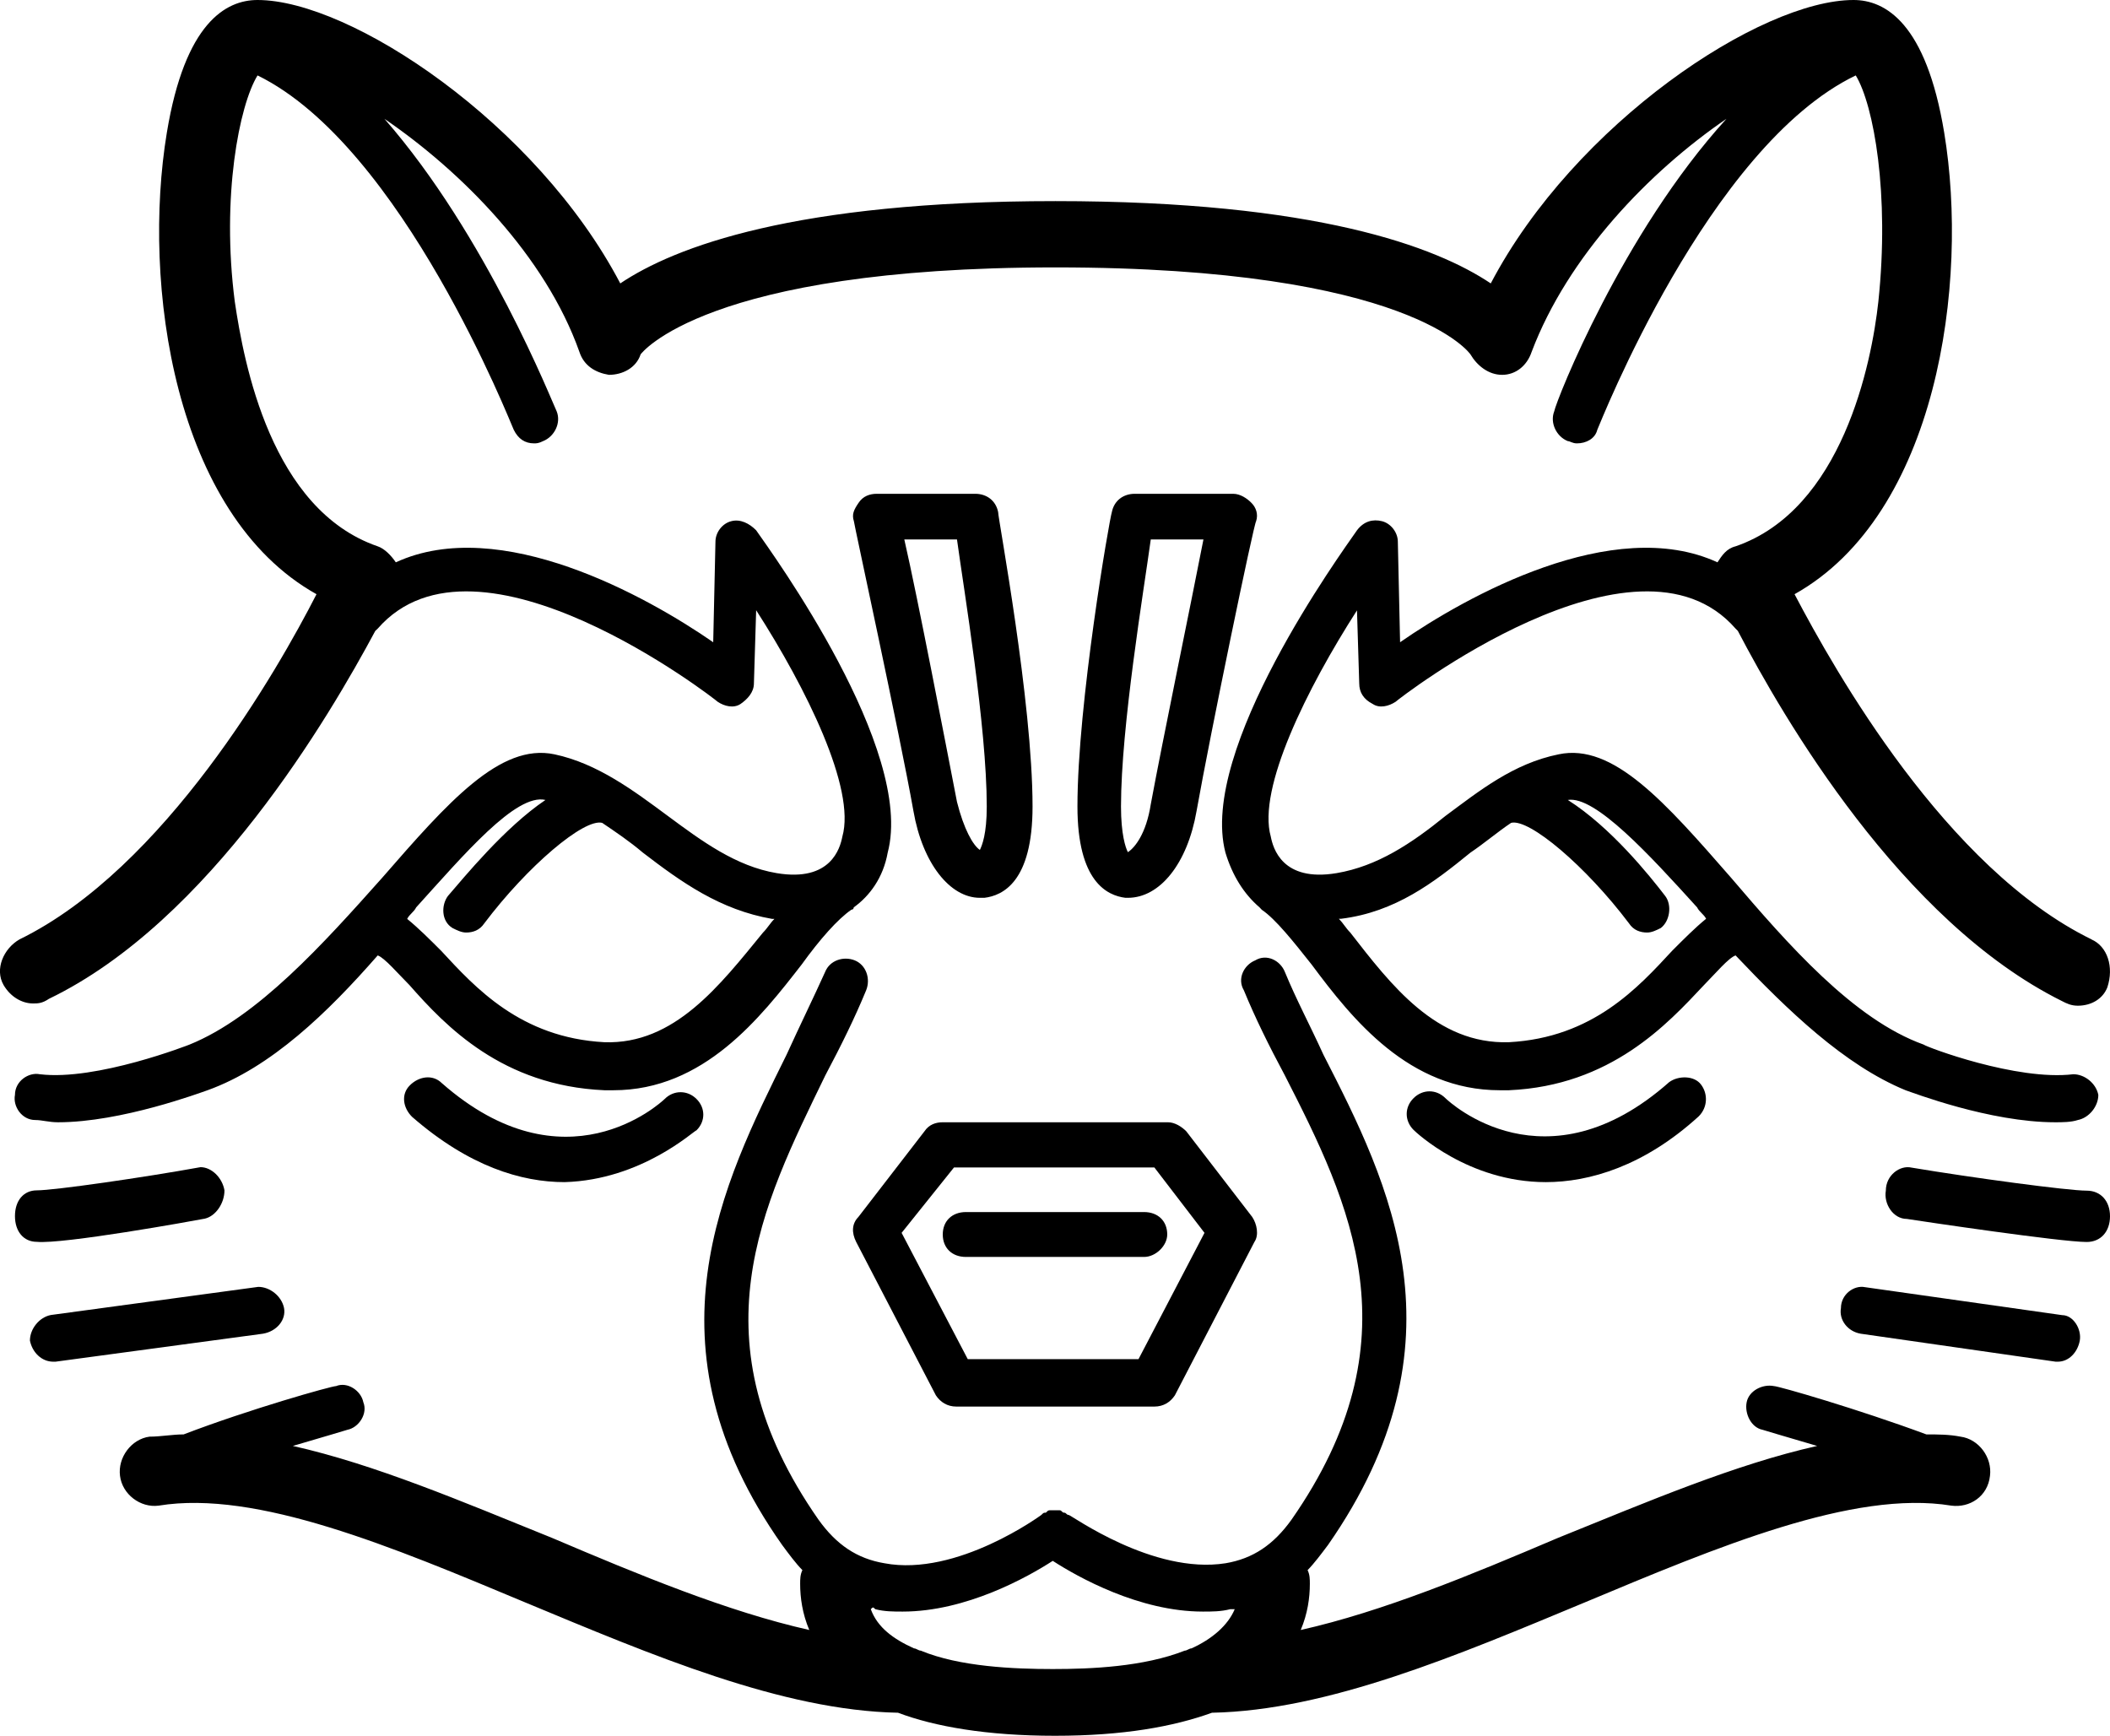
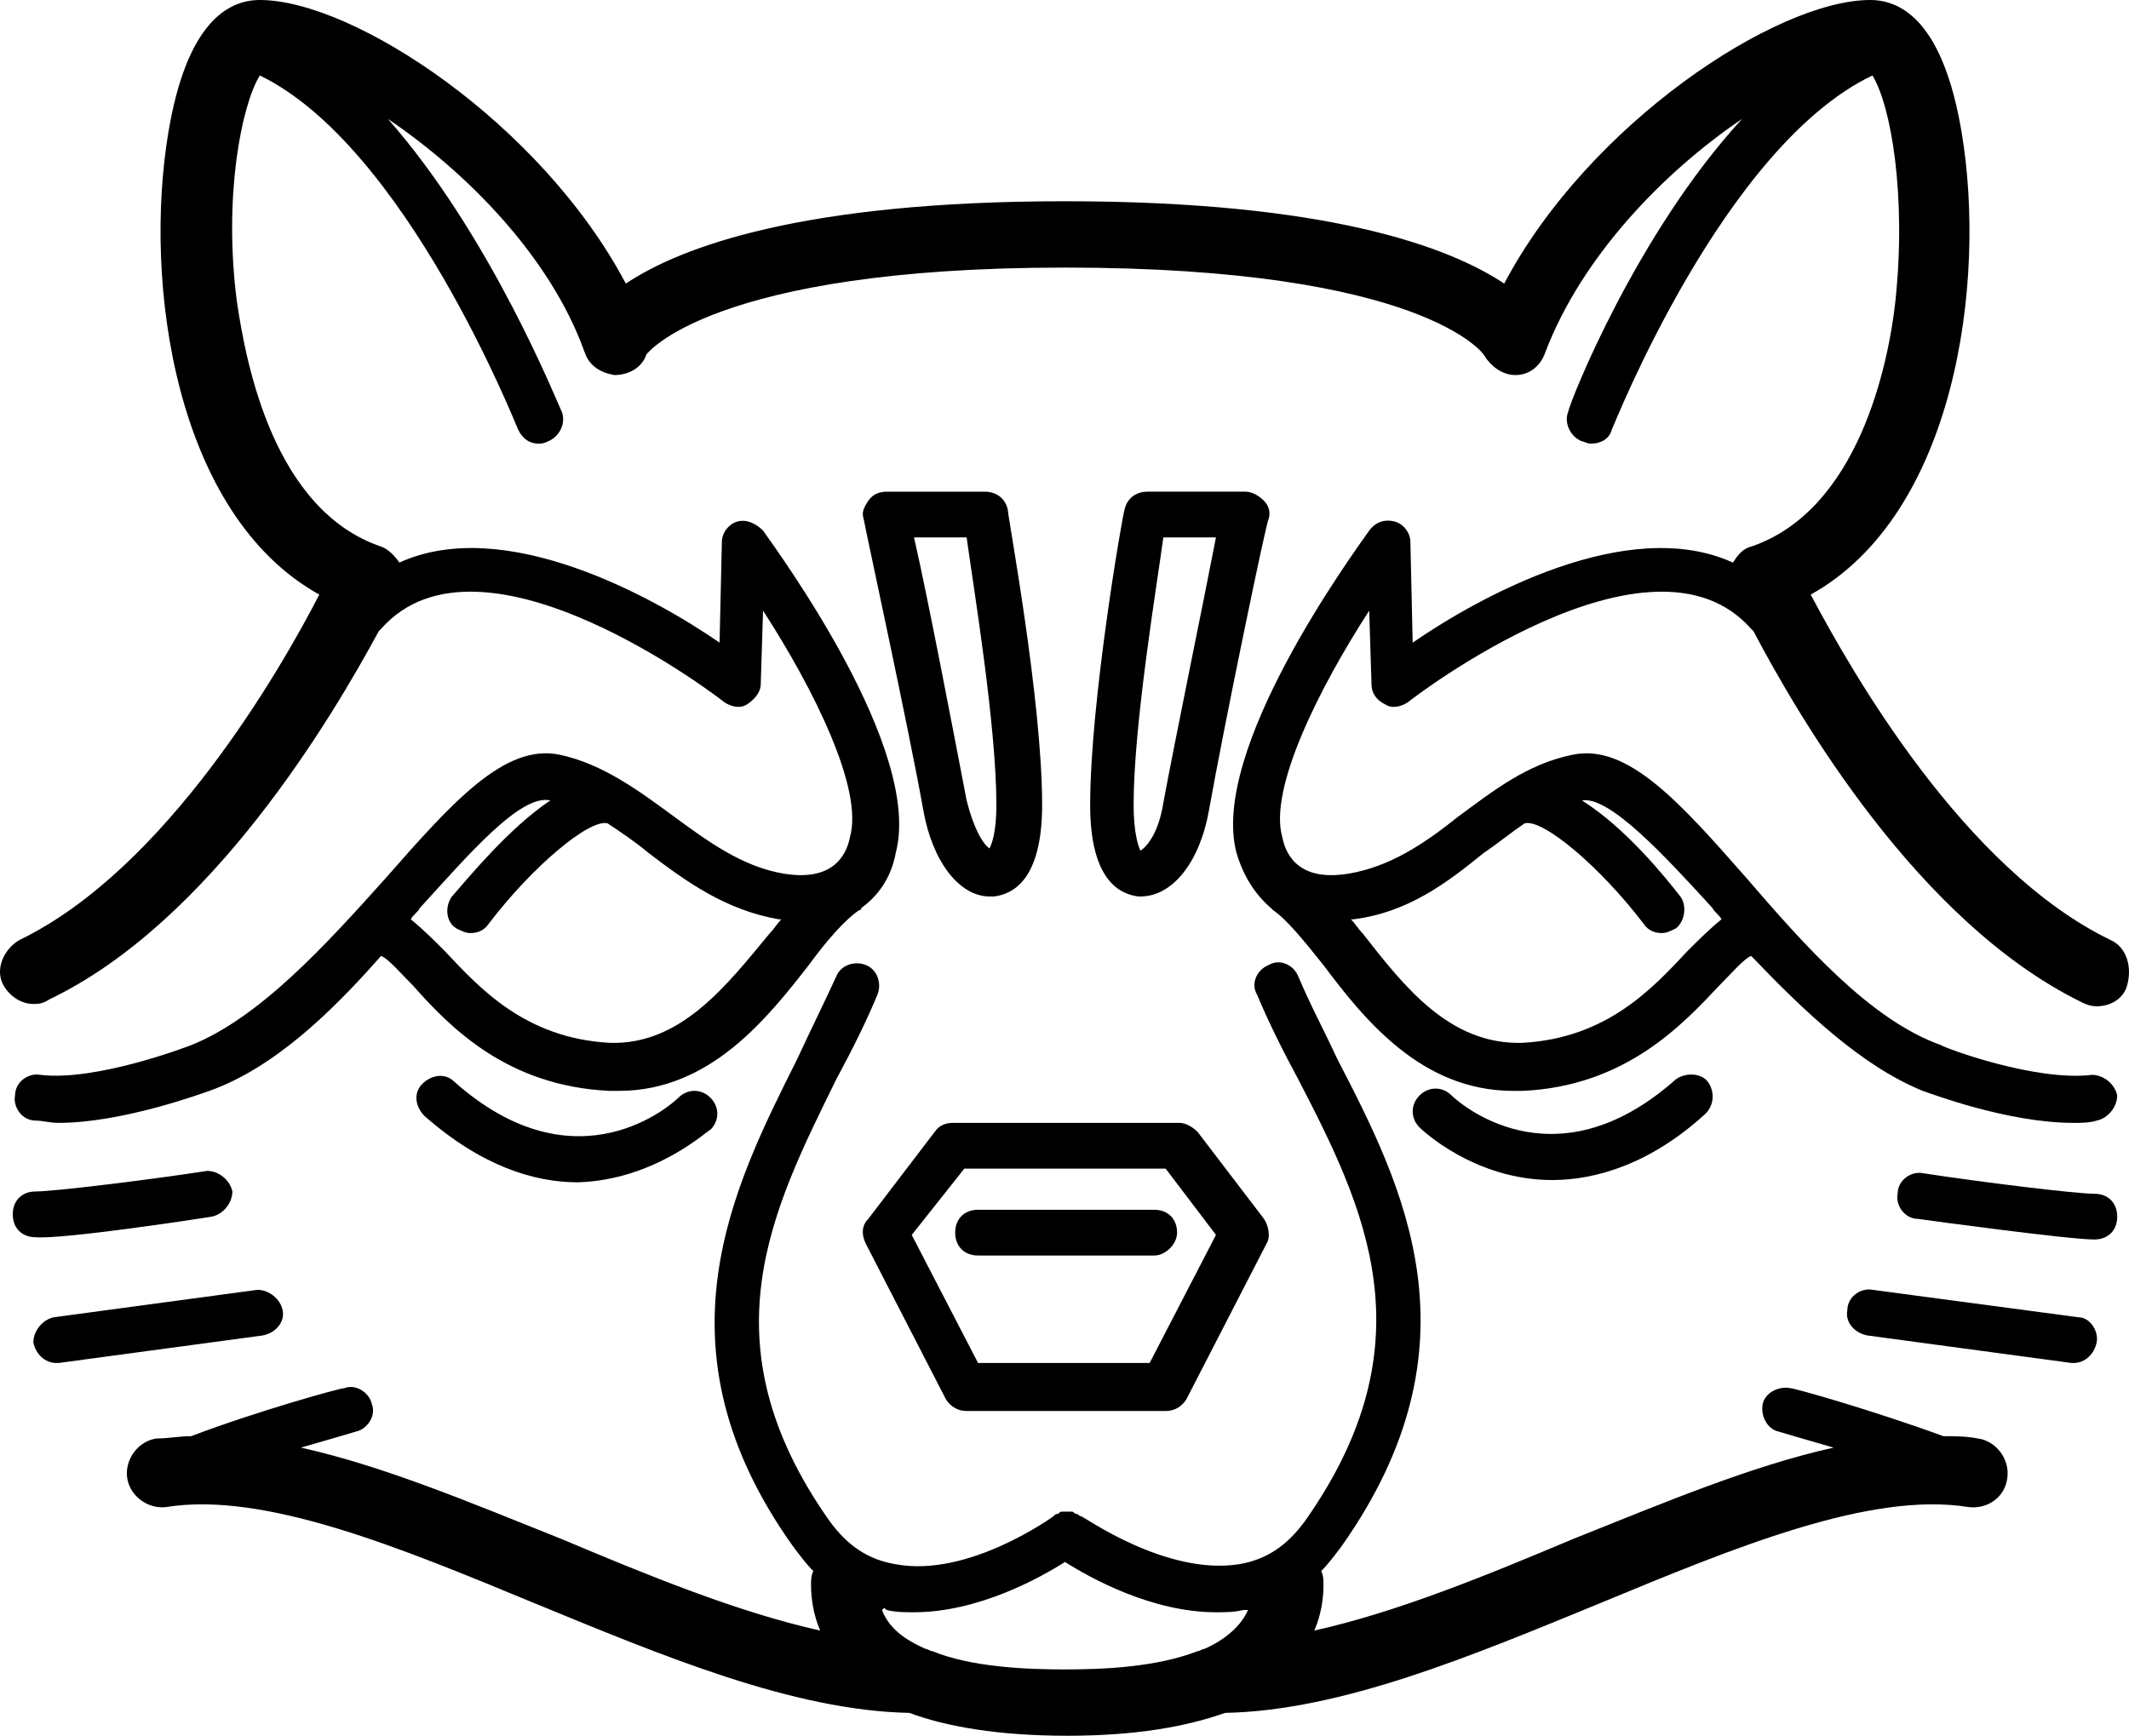
- <svg xmlns="http://www.w3.org/2000/svg" viewBox="0 0 141 116" width="141" height="116" xml:space="preserve" overflow="hidden">
-   <defs>
-     <clipPath id="clip0">
-       <rect x="4190" y="1226" width="141" height="116" />
-     </clipPath>
-   </defs>
-   <g clip-path="url(#clip0)" transform="translate(-4190 -1226)">
-     <path d="M4329.77 1288.78C4320.07 1284.04 4312.65 1270.91 4309.92 1265.71 4319.46 1260.37 4321.59 1244.94 4319.92 1234.86 4318.71 1227.53 4315.98 1226 4313.86 1226 4307.65 1226 4295.23 1234.25 4289.62 1244.94 4285.98 1242.5 4277.96 1239.44 4260.53 1239.44 4243.11 1239.44 4235.08 1242.5 4231.45 1244.94 4225.84 1234.25 4213.42 1226 4207.21 1226 4205.09 1226 4202.36 1227.53 4201.15 1234.86 4199.48 1244.94 4201.6 1260.37 4211.15 1265.71 4208.57 1270.76 4201 1284.04 4191.3 1288.78 4190.24 1289.39 4189.63 1290.77 4190.24 1291.83 4190.69 1292.6 4191.45 1293.06 4192.21 1293.06 4192.51 1293.06 4192.82 1293.06 4193.27 1292.75 4204.03 1287.56 4212.05 1273.81 4215.08 1268.16L4215.24 1268.01C4221.9 1260.37 4237.81 1272.74 4237.96 1272.9 4238.41 1273.2 4239.02 1273.35 4239.48 1273.05 4239.93 1272.74 4240.38 1272.28 4240.38 1271.67L4240.53 1266.78C4243.87 1271.98 4247.2 1278.7 4246.29 1281.91 4246.14 1282.67 4245.53 1284.96 4241.9 1284.35 4239.17 1283.89 4236.9 1282.21 4234.63 1280.53 4232.36 1278.85 4229.93 1277.02 4227.05 1276.41 4223.42 1275.64 4219.93 1279.62 4215.54 1284.66 4211.6 1289.08 4207.21 1293.97 4202.66 1295.81 4202.66 1295.81 4196.45 1298.25 4192.66 1297.79 4191.91 1297.64 4191 1298.25 4191 1299.17 4190.85 1299.93 4191.45 1300.85 4192.36 1300.85 4192.81 1300.85 4193.27 1301 4193.88 1301 4198.12 1301 4203.42 1299.01 4203.87 1298.86 4208.12 1297.33 4211.9 1293.67 4215.24 1289.85 4215.69 1290 4216.6 1291.07 4217.36 1291.83 4219.78 1294.58 4223.57 1298.56 4230.39 1298.86L4230.99 1298.86C4237.05 1298.86 4240.84 1293.97 4243.57 1290.46 4244.78 1288.78 4245.99 1287.41 4246.9 1286.79 4247.05 1286.79 4247.05 1286.64 4247.05 1286.64 4248.11 1285.88 4249.02 1284.66 4249.32 1282.98 4251.14 1276.1 4241.6 1262.97 4240.53 1261.44 4240.08 1260.98 4239.47 1260.67 4238.87 1260.83 4238.26 1260.98 4237.81 1261.59 4237.81 1262.2L4237.66 1268.92C4233.26 1265.87 4223.42 1260.37 4216.45 1263.58 4216.14 1263.12 4215.69 1262.66 4215.24 1262.51 4208.12 1260.06 4206.3 1250.29 4205.69 1246.16 4204.78 1239.14 4205.99 1233.03 4207.21 1231.04 4216.9 1235.78 4224.17 1254.41 4224.33 1254.72 4224.63 1255.33 4225.08 1255.63 4225.69 1255.63 4225.84 1255.63 4225.99 1255.63 4226.29 1255.48 4227.05 1255.18 4227.51 1254.26 4227.2 1253.49 4226.9 1252.88 4222.51 1241.73 4215.69 1233.94 4220.84 1237.46 4226.45 1243.11 4228.72 1249.52 4229.02 1250.44 4229.78 1250.9 4230.69 1251.05 4231.6 1251.05 4232.51 1250.59 4232.81 1249.68 4232.81 1249.68 4237.05 1243.87 4260.53 1243.87 4284.32 1243.87 4288.26 1249.68 4288.26 1249.68 4288.71 1250.44 4289.47 1251.05 4290.38 1251.05 4291.29 1251.05 4292.04 1250.44 4292.35 1249.52 4294.77 1243.11 4300.22 1237.46 4305.37 1233.94 4298.41 1241.58 4294.01 1252.73 4293.86 1253.49 4293.56 1254.26 4294.01 1255.18 4294.77 1255.48 4294.92 1255.48 4295.07 1255.63 4295.38 1255.63 4295.98 1255.63 4296.59 1255.33 4296.74 1254.72 4296.89 1254.41 4304.16 1235.78 4314.01 1231.04 4315.22 1233.03 4316.28 1238.98 4315.52 1246.16 4315.07 1250.29 4313.1 1260.06 4305.98 1262.51 4305.37 1262.66 4305.07 1263.12 4304.77 1263.58 4297.8 1260.37 4287.95 1265.87 4283.56 1268.92L4283.41 1262.2C4283.41 1261.59 4282.95 1260.98 4282.35 1260.83 4281.74 1260.68 4281.14 1260.83 4280.68 1261.44 4279.62 1262.97 4270.08 1276.1 4271.89 1282.98 4272.35 1284.5 4273.11 1285.73 4274.17 1286.64L4274.32 1286.8C4275.23 1287.41 4276.44 1288.93 4277.65 1290.46 4280.38 1294.13 4284.16 1298.86 4290.22 1298.86L4290.83 1298.86C4297.65 1298.56 4301.43 1294.43 4303.86 1291.84 4304.62 1291.07 4305.52 1290 4305.98 1289.85 4309.46 1293.52 4313.25 1297.18 4317.34 1298.86 4317.8 1299.01 4322.95 1301 4327.34 1301 4327.79 1301 4328.4 1301 4328.85 1300.85 4329.61 1300.7 4330.22 1299.93 4330.22 1299.17 4330.07 1298.4 4329.31 1297.79 4328.55 1297.79 4324.76 1298.25 4318.71 1295.96 4318.55 1295.81 4313.86 1294.13 4309.46 1289.09 4305.68 1284.66 4301.28 1279.62 4297.8 1275.64 4294.16 1276.41 4291.13 1277.02 4288.86 1278.85 4286.59 1280.53 4284.32 1282.37 4282.04 1283.89 4279.32 1284.35 4275.68 1284.96 4275.07 1282.67 4274.92 1281.91 4274.01 1278.7 4277.35 1271.98 4280.68 1266.79L4280.83 1271.67C4280.83 1272.28 4281.13 1272.74 4281.74 1273.05 4282.19 1273.35 4282.8 1273.2 4283.26 1272.9 4283.41 1272.74 4299.31 1260.37 4305.98 1268.01L4306.13 1268.16C4309.16 1273.96 4317.04 1287.56 4327.79 1292.9 4328.1 1293.06 4328.4 1293.21 4328.85 1293.21 4329.76 1293.21 4330.52 1292.75 4330.82 1291.99 4331.28 1290.61 4330.82 1289.24 4329.76 1288.78ZM4230.39 1295.65C4224.78 1295.35 4221.75 1291.99 4219.48 1289.54 4218.72 1288.78 4217.96 1288.02 4217.21 1287.41 4217.36 1287.1 4217.66 1286.95 4217.81 1286.64 4220.99 1283.13 4224.48 1279 4226.45 1279.46 4223.72 1281.3 4220.99 1284.66 4219.93 1285.88 4219.48 1286.49 4219.48 1287.56 4220.24 1288.02 4220.54 1288.17 4220.84 1288.32 4221.15 1288.32 4221.6 1288.32 4222.05 1288.17 4222.36 1287.71 4225.24 1283.89 4229.02 1280.68 4230.24 1280.99 4231.14 1281.6 4232.05 1282.21 4232.96 1282.98 4235.54 1284.96 4238.11 1286.8 4241.6 1287.41L4241.75 1287.41C4241.45 1287.71 4241.29 1288.02 4240.99 1288.32 4238.11 1291.84 4235.08 1295.81 4230.39 1295.65ZM4288.26 1282.98C4289.17 1282.37 4290.07 1281.6 4290.98 1280.99 4292.19 1280.68 4295.98 1283.89 4298.86 1287.71 4299.16 1288.17 4299.62 1288.32 4300.07 1288.32 4300.38 1288.32 4300.68 1288.17 4300.98 1288.02 4301.59 1287.56 4301.74 1286.49 4301.28 1285.88 4300.22 1284.5 4297.65 1281.29 4294.77 1279.46 4296.59 1279.16 4300.23 1283.13 4303.41 1286.64 4303.56 1286.95 4303.86 1287.1 4304.01 1287.4 4303.25 1288.02 4302.5 1288.78 4301.74 1289.54 4299.47 1291.99 4296.44 1295.35 4290.83 1295.65 4285.98 1295.8 4282.96 1291.83 4280.23 1288.32 4279.93 1288.02 4279.77 1287.71 4279.47 1287.4L4279.62 1287.4C4283.26 1286.95 4285.83 1284.96 4288.26 1282.98Z" fill-rule="evenodd" />
-     <path d="M4327.81 1313.89 4314.63 1312.02C4313.9 1311.87 4313.02 1312.49 4313.02 1313.42 4312.88 1314.2 4313.46 1314.98 4314.34 1315.13L4327.37 1317 4327.51 1317C4328.25 1317 4328.83 1316.38 4328.98 1315.6 4329.12 1314.82 4328.54 1313.89 4327.81 1313.89Z" fill-rule="evenodd" />
-     <path d="M4329.44 1305.57C4328.19 1305.57 4321.8 1304.71 4317.74 1304.03 4316.96 1303.85 4316.02 1304.54 4316.02 1305.57 4315.87 1306.43 4316.49 1307.46 4317.43 1307.46 4318.52 1307.63 4327.72 1309 4329.44 1309 4330.38 1309 4331 1308.31 4331 1307.28 4331 1306.26 4330.38 1305.57 4329.44 1305.57Z" fill-rule="evenodd" />
-     <path d="M4208.98 1313.41C4208.82 1312.62 4208.04 1312 4207.26 1312L4193.4 1313.88C4192.62 1314.03 4192 1314.81 4192 1315.59 4192.16 1316.38 4192.78 1317 4193.56 1317L4193.71 1317 4207.57 1315.13C4208.51 1314.97 4209.13 1314.19 4208.98 1313.41Z" fill-rule="evenodd" />
-     <path d="M4203.69 1307.44C4204.42 1307.27 4205 1306.41 4205 1305.55 4204.85 1304.69 4204.13 1304 4203.4 1304 4199.6 1304.69 4193.63 1305.55 4192.46 1305.55 4191.58 1305.55 4191 1306.23 4191 1307.27 4191 1308.3 4191.58 1308.99 4192.46 1308.99 4194.21 1309.16 4202.81 1307.61 4203.69 1307.44Z" fill-rule="evenodd" />
-     <path d="M4321.01 1322.01C4320.25 1321.86 4319.49 1321.86 4318.73 1321.86 4314.17 1320.17 4308.85 1318.63 4308.54 1318.63 4307.78 1318.48 4306.87 1318.94 4306.72 1319.71 4306.57 1320.47 4307.02 1321.4 4307.78 1321.55 4307.78 1321.55 4309.3 1322.01 4311.43 1322.63 4305.96 1323.86 4300.18 1326.32 4294.1 1328.78 4288.32 1331.24 4282.4 1333.7 4276.92 1334.93 4277.38 1333.85 4277.53 1332.77 4277.53 1331.85 4277.53 1331.54 4277.53 1331.24 4277.38 1330.93 4277.83 1330.47 4278.29 1329.85 4278.75 1329.24 4288.17 1315.71 4282.85 1305.1 4278.44 1296.49 4277.53 1294.49 4276.62 1292.8 4275.86 1290.95 4275.55 1290.18 4274.64 1289.72 4273.88 1290.18 4273.12 1290.49 4272.66 1291.41 4273.12 1292.18 4273.88 1294.03 4274.79 1295.87 4275.86 1297.87 4280.26 1306.48 4284.67 1315.55 4276.31 1327.55 4275.1 1329.24 4273.73 1330.16 4271.9 1330.47 4267.04 1331.24 4261.57 1327.24 4261.41 1327.24 4261.26 1327.24 4261.26 1327.09 4261.11 1327.09 4260.96 1327.09 4260.96 1326.93 4260.81 1326.93L4260.5 1326.93 4260.2 1326.93C4260.05 1326.93 4260.05 1326.93 4259.89 1327.09 4259.74 1327.09 4259.74 1327.09 4259.59 1327.24 4259.59 1327.24 4253.96 1331.39 4249.1 1330.47 4247.27 1330.16 4245.9 1329.24 4244.69 1327.55 4236.33 1315.55 4240.89 1306.64 4245.15 1297.87 4246.21 1295.87 4247.12 1294.03 4247.88 1292.18 4248.19 1291.41 4247.88 1290.49 4247.12 1290.18 4246.36 1289.88 4245.45 1290.18 4245.14 1290.95 4244.38 1292.64 4243.47 1294.49 4242.56 1296.49 4238.3 1305.1 4232.83 1315.86 4242.26 1329.24 4242.71 1329.85 4243.17 1330.47 4243.62 1330.93 4243.47 1331.24 4243.47 1331.54 4243.47 1331.85 4243.47 1332.77 4243.62 1333.85 4244.08 1334.93 4238.61 1333.7 4232.68 1331.24 4226.9 1328.78 4220.82 1326.32 4215.04 1323.86 4209.57 1322.63 4211.7 1322.01 4213.22 1321.55 4213.22 1321.55 4213.98 1321.4 4214.59 1320.47 4214.28 1319.71 4214.13 1318.94 4213.22 1318.32 4212.46 1318.63 4212.15 1318.63 4206.68 1320.17 4202.27 1321.86 4201.51 1321.86 4200.75 1322.01 4199.99 1322.01 4198.78 1322.17 4197.86 1323.4 4198.02 1324.63 4198.17 1325.86 4199.38 1326.78 4200.6 1326.62 4207.14 1325.55 4216.26 1329.39 4225.08 1333.08 4233.59 1336.62 4242.26 1340.31 4250.01 1340.46 4252.44 1341.38 4255.94 1342 4260.5 1342 4265.06 1342 4268.41 1341.39 4270.99 1340.46 4278.74 1340.31 4287.41 1336.62 4295.92 1333.08 4304.74 1329.39 4313.86 1325.55 4320.4 1326.62 4321.62 1326.78 4322.83 1326.01 4322.98 1324.63 4323.14 1323.4 4322.23 1322.17 4321.01 1322.01ZM4248.49 1333.54C4249.1 1333.7 4249.71 1333.7 4250.32 1333.7 4254.57 1333.7 4258.68 1331.39 4260.35 1330.31 4262.02 1331.39 4266.13 1333.7 4270.38 1333.7 4270.99 1333.7 4271.6 1333.7 4272.21 1333.54L4272.51 1333.54C4272.06 1334.62 4270.99 1335.54 4269.62 1336.16 4269.47 1336.16 4269.32 1336.31 4269.17 1336.31 4266.43 1337.39 4262.93 1337.54 4260.35 1337.54 4257.77 1337.54 4254.12 1337.39 4251.53 1336.31 4251.38 1336.31 4251.23 1336.16 4251.08 1336.16 4249.71 1335.54 4248.64 1334.77 4248.19 1333.54 4248.34 1333.39 4248.34 1333.39 4248.49 1333.54Z" fill-rule="evenodd" />
-     <path d="M4265.37 1286C4267.51 1286 4269.35 1283.71 4269.96 1280.2 4270.88 1275.02 4273.79 1260.98 4273.94 1260.83 4274.09 1260.37 4273.94 1259.92 4273.63 1259.61 4273.33 1259.3 4272.87 1259 4272.41 1259L4265.83 1259C4265.06 1259 4264.45 1259.46 4264.3 1260.22 4264.14 1260.68 4262 1273.03 4262 1279.9 4262 1284.93 4263.99 1285.85 4265.21 1286 4265.06 1286 4265.21 1286 4265.37 1286ZM4266.9 1262.05 4270.42 1262.05C4269.65 1266.02 4267.66 1275.63 4266.9 1279.75 4266.59 1281.73 4265.83 1282.65 4265.37 1282.95 4265.21 1282.65 4264.91 1281.73 4264.91 1279.9 4264.91 1274.56 4266.44 1265.41 4266.9 1262.05Z" fill-rule="evenodd" />
-     <path d="M4255.48 1286 4255.78 1286C4257.01 1285.85 4259 1284.93 4259 1279.9 4259 1272.88 4256.7 1260.68 4256.7 1260.22 4256.55 1259.46 4255.94 1259 4255.17 1259L4248.59 1259C4248.13 1259 4247.67 1259.15 4247.37 1259.61 4247.06 1260.07 4246.91 1260.37 4247.06 1260.83 4247.06 1260.98 4250.12 1275.02 4251.04 1280.2 4251.65 1283.71 4253.49 1286 4255.48 1286ZM4250.43 1262.05 4253.95 1262.05C4254.41 1265.41 4255.94 1274.56 4255.94 1279.9 4255.94 1281.73 4255.63 1282.49 4255.48 1282.8 4255.02 1282.49 4254.41 1281.42 4253.95 1279.59 4253.18 1275.63 4251.34 1266.02 4250.43 1262.05Z" fill-rule="evenodd" />
-     <path d="M4247.21 1308.99 4252.54 1319.25C4252.84 1319.7 4253.3 1320 4253.91 1320L4267.14 1320C4267.75 1320 4268.21 1319.7 4268.51 1319.25L4273.83 1308.99C4274.14 1308.54 4273.99 1307.79 4273.68 1307.33L4269.27 1301.6C4268.97 1301.3 4268.51 1301 4268.05 1301L4252.99 1301C4252.54 1301 4252.08 1301.15 4251.78 1301.6L4247.36 1307.33C4246.91 1307.79 4246.91 1308.39 4247.21 1308.99ZM4253.75 1304.02 4267.14 1304.02 4270.49 1308.39 4266.08 1316.83 4260.45 1316.83 4254.67 1316.83 4250.25 1308.39Z" fill-rule="evenodd" />
-     <path d="M4268 1308.5C4268 1307.6 4267.38 1307 4266.45 1307L4254.55 1307C4253.62 1307 4253 1307.6 4253 1308.5 4253 1309.4 4253.62 1310 4254.55 1310L4266.45 1310C4267.23 1310 4268 1309.25 4268 1308.5Z" fill-rule="evenodd" />
-     <path d="M4293.3 1305C4296.2 1305 4299.86 1303.94 4303.52 1300.6 4304.13 1299.99 4304.13 1299.08 4303.67 1298.48 4303.22 1297.87 4302.15 1297.87 4301.54 1298.32 4293.3 1305.61 4286.9 1299.69 4286.59 1299.39 4285.98 1298.78 4285.07 1298.78 4284.46 1299.39 4283.85 1299.99 4283.85 1300.9 4284.46 1301.51 4284.61 1301.66 4288.12 1305 4293.3 1305Z" fill-rule="evenodd" />
-     <path d="M4236.54 1301.54C4237.15 1300.94 4237.15 1300.04 4236.54 1299.44 4235.94 1298.84 4235.02 1298.84 4234.42 1299.44 4234.11 1299.74 4227.73 1305.6 4219.52 1298.38 4218.91 1297.78 4217.99 1297.93 4217.39 1298.53 4216.78 1299.13 4216.93 1300.04 4217.54 1300.64 4221.34 1303.95 4224.84 1305 4227.73 1305 4232.9 1304.85 4236.39 1301.54 4236.54 1301.54Z" fill-rule="evenodd" />
+ <svg xmlns="http://www.w3.org/2000/svg" width="521.21pt" height="425.04pt" version="1.1" viewBox="0 0 521.21 425.04">
+   <g transform="translate(-89.273 -70.561)">
+     <path d="m605.92 300.72c-35.84-17.359-63.281-65.52-73.359-84.559 35.281-19.602 43.121-76.16 36.961-113.12-4.481-26.879-14.559-32.48-22.398-32.48-22.961 0-68.879 30.238-89.602 69.441-13.441-8.961-43.121-20.16-107.52-20.16-64.398 0-94.078 11.199-107.52 20.16-20.719-39.199-66.641-69.441-89.602-69.441-7.84 0-17.922 5.602-22.398 32.48-6.16 36.961 1.68 93.52 36.961 113.12-9.52 18.48-37.52 67.199-73.359 84.559-3.922 2.238-6.16 7.281-3.922 11.199 1.68 2.801 4.481 4.481 7.281 4.481 1.121 0 2.238 0 3.922-1.121 39.754-19.039 69.434-69.438 80.633-90.156l0.559-0.559c24.641-28 83.441 17.359 84 17.922 1.68 1.121 3.922 1.68 5.602 0.559 1.68-1.121 3.359-2.801 3.359-5.039l0.559-17.922c12.32 19.039 24.641 43.68 21.281 55.441-0.559 2.801-2.801 11.199-16.238 8.961-10.078-1.68-18.48-7.84-26.879-14-8.398-6.16-17.359-12.879-28-15.121-13.441-2.801-26.32 11.762-42.559 30.238-14.559 16.238-30.801 34.16-47.602 40.879 0 0-22.961 8.961-36.961 7.281-2.801-0.559-6.16 1.68-6.16 5.039-0.559 2.801 1.68 6.16 5.039 6.16 1.68 0 3.359 0.559 5.602 0.559 15.68 0 35.281-7.281 36.961-7.84 15.68-5.602 29.68-19.039 42-33.039 1.68 0.559 5.039 4.481 7.84 7.281 8.961 10.078 22.961 24.641 48.16 25.762h2.238c22.398 0 36.398-17.922 46.48-30.801 4.481-6.16 8.961-11.199 12.32-13.441 0.559 0 0.559-0.559 0.559-0.559 3.922-2.801 7.281-7.281 8.398-13.441 6.719-25.199-28.559-73.359-32.48-78.961-1.68-1.68-3.922-2.801-6.16-2.238-2.238 0.559-3.922 2.801-3.922 5.039l-0.559 24.641c-16.238-11.199-52.641-31.359-78.398-19.602-1.121-1.68-2.801-3.359-4.481-3.922-26.32-8.961-33.039-44.801-35.281-59.922-3.359-25.762 1.121-48.16 5.602-55.441 35.84 17.363 62.723 85.684 63.281 86.805 1.121 2.238 2.801 3.359 5.039 3.359 0.559 0 1.121 0 2.238-0.559 2.801-1.121 4.481-4.481 3.359-7.281-1.121-2.238-17.359-43.121-42.559-71.68 19.039 12.879 39.762 33.602 48.16 57.121 1.121 3.359 3.922 5.039 7.281 5.602 3.359 0 6.719-1.68 7.84-5.039 0 0 15.68-21.281 102.48-21.281 87.922 0 102.48 21.281 102.48 21.281 1.68 2.801 4.481 5.039 7.84 5.039 3.359 0 6.16-2.238 7.281-5.602 8.961-23.52 29.121-44.238 48.16-57.121-25.762 28-42 68.879-42.559 71.68-1.121 2.801 0.559 6.16 3.359 7.281 0.559 0 1.121 0.559 2.238 0.559 2.238 0 4.481-1.121 5.039-3.359 0.559-1.121 27.441-69.441 63.84-86.801 4.481 7.281 8.398 29.121 5.602 55.441-1.68 15.121-8.961 50.961-35.281 59.922-2.238 0.559-3.359 2.238-4.481 3.922-25.762-11.762-62.16 8.398-78.398 19.602l-0.559-24.641c0-2.238-1.68-4.481-3.922-5.039-2.238-0.559-4.481 0-6.16 2.238-3.922 5.602-39.199 53.762-32.48 78.961 1.68 5.602 4.481 10.078 8.398 13.441l0.559 0.559c3.359 2.238 7.84 7.84 12.32 13.441 10.078 13.441 24.078 30.801 46.48 30.801h2.238c25.199-1.121 39.199-16.238 48.16-25.762 2.801-2.801 6.16-6.719 7.84-7.281 12.879 13.441 26.879 26.879 42 33.039 1.68 0.559 20.719 7.84 36.961 7.84 1.68 0 3.922 0 5.602-0.559 2.801-0.559 5.039-3.359 5.039-6.16-0.559-2.801-3.359-5.039-6.16-5.039-14 1.68-36.398-6.719-36.961-7.281-17.359-6.16-33.602-24.641-47.602-40.879-16.238-18.48-29.121-33.039-42.559-30.238-11.199 2.238-19.602 8.961-28 15.121-8.398 6.719-16.801 12.32-26.879 14-13.441 2.238-15.68-6.16-16.238-8.961-3.359-11.762 8.961-36.398 21.281-55.441l0.559 17.922c0 2.238 1.121 3.922 3.359 5.039 1.68 1.121 3.922 0.559 5.602-0.559 0.559-0.559 59.359-45.922 84-17.922l0.559 0.559c11.199 21.281 40.32 71.121 80.078 90.719 1.121 0.559 2.238 1.121 3.922 1.121 3.359 0 6.16-1.68 7.281-4.481 1.68-5.043 0-10.086-3.918-11.766zm-367.36 25.203c-20.719-1.121-31.922-13.441-40.32-22.398-2.801-2.801-5.602-5.602-8.398-7.84 0.559-1.121 1.68-1.68 2.238-2.801 11.762-12.879 24.641-28 31.922-26.32-10.078 6.719-20.16 19.039-24.078 23.52-1.68 2.238-1.68 6.16 1.121 7.84 1.121 0.559 2.238 1.121 3.359 1.121 1.68 0 3.359-0.559 4.481-2.238 10.641-14 24.641-25.762 29.121-24.641 3.359 2.238 6.719 4.481 10.078 7.281 9.52 7.281 19.039 14 31.922 16.238h0.559c-1.121 1.121-1.68 2.238-2.801 3.359-10.641 12.879-21.84 27.438-39.203 26.879zm213.92-46.48c3.359-2.238 6.719-5.039 10.078-7.281 4.481-1.121 18.48 10.641 29.121 24.641 1.121 1.68 2.801 2.238 4.481 2.238 1.121 0 2.238-0.559 3.359-1.121 2.238-1.68 2.801-5.602 1.121-7.84-3.922-5.039-13.441-16.801-24.078-23.52 6.719-1.121 20.16 13.441 31.922 26.32 0.559 1.121 1.68 1.68 2.238 2.801-2.801 2.238-5.602 5.039-8.398 7.84-8.398 8.961-19.602 21.281-40.32 22.398-17.922 0.559-29.121-14-39.199-26.879-1.121-1.121-1.68-2.238-2.801-3.359h0.559c13.438-1.68 22.957-8.961 31.918-16.238z" />
+     <path d="m598.08 393.12-50.398-6.723c-2.801-0.559-6.16 1.68-6.16 5.039-0.559 2.801 1.68 5.602 5.039 6.16l49.84 6.719h0.559c2.801 0 5.039-2.238 5.602-5.039 0.562-2.797-1.68-6.156-4.481-6.156z" />
+     <path d="m602 362.88c-4.481 0-27.441-2.801-42-5.039-2.801-0.559-6.16 1.68-6.16 5.039-0.559 2.801 1.68 6.16 5.039 6.16 3.922 0.559 36.961 5.039 43.121 5.039 3.359 0 5.602-2.238 5.602-5.602 0-3.356-2.242-5.598-5.602-5.598z" />
+     <path d="m158.48 391.44c-0.559-2.801-3.359-5.039-6.16-5.039l-49.84 6.719c-2.801 0.559-5.039 3.359-5.039 6.16 0.559 2.801 2.801 5.039 5.602 5.039h0.559l49.84-6.719c3.359-0.562 5.598-3.363 5.039-6.16z" />
+     <path d="m141.12 368.48c2.801-0.559 5.039-3.359 5.039-6.16-0.559-2.801-3.359-5.039-6.16-5.039-14.559 2.238-37.52 5.039-42 5.039-3.359 0-5.602 2.238-5.602 5.602 0 3.359 2.238 5.602 5.602 5.602 6.719 0.555 39.762-4.484 43.121-5.043z" />
+     <path d="m573.44 422.8c-2.801-0.559-5.602-0.559-8.398-0.559-16.801-6.16-36.398-11.762-37.52-11.762-2.801-0.559-6.16 1.121-6.719 3.922-0.559 2.801 1.121 6.16 3.922 6.719 0 0 5.602 1.68 13.441 3.922-20.16 4.481-41.441 13.441-63.84 22.398-21.281 8.961-43.121 17.922-63.281 22.398 1.68-3.922 2.238-7.84 2.238-11.199 0-1.121 0-2.238-0.559-3.359 1.68-1.68 3.359-3.922 5.039-6.16 34.719-49.281 15.121-87.922-1.121-119.28-3.359-7.281-6.719-13.441-9.52-20.16-1.121-2.801-4.481-4.481-7.281-2.801-2.801 1.121-4.481 4.481-2.801 7.281 2.801 6.719 6.16 13.441 10.078 20.719 16.238 31.359 32.48 64.398 1.68 108.08-4.481 6.16-9.52 9.52-16.238 10.641-17.922 2.801-38.078-11.762-38.641-11.762-0.559 0-0.559-0.559-1.121-0.559-0.559 0-0.559-0.559-1.121-0.559h-2.242c-0.559 0-0.559 0-1.121 0.559-0.559 0-0.559 0-1.121 0.559 0 0-20.719 15.121-38.641 11.762-6.719-1.121-11.762-4.481-16.238-10.641-30.801-43.68-14-76.16 1.68-108.08 3.922-7.281 7.281-14 10.078-20.719 1.121-2.801 0-6.16-2.801-7.281-2.801-1.121-6.16 0-7.281 2.801-2.801 6.16-6.16 12.879-9.52 20.16-15.68 31.359-35.84 70.559-1.121 119.28 1.68 2.238 3.359 4.481 5.039 6.16-0.559 1.121-0.559 2.238-0.559 3.359 0 3.359 0.559 7.281 2.238 11.199-20.16-4.481-42-13.441-63.281-22.398-22.398-8.961-43.68-17.922-63.84-22.398 7.84-2.238 13.441-3.922 13.441-3.922 2.801-0.559 5.039-3.922 3.922-6.719-0.559-2.801-3.922-5.039-6.719-3.922-1.121 0-21.281 5.602-37.52 11.762-2.801 0-5.602 0.559-8.398 0.559-4.481 0.559-7.84 5.039-7.281 9.52 0.559 4.481 5.039 7.84 9.52 7.281 24.078-3.922 57.68 10.078 90.16 23.52 31.359 12.879 63.281 26.32 91.84 26.879 8.961 3.359 21.84 5.602 38.641 5.602s29.121-2.238 38.641-5.602c28.559-0.559 60.48-14 91.84-26.879 32.48-13.441 66.078-27.441 90.16-23.52 4.481 0.559 8.961-2.238 9.52-7.281 0.566-4.481-2.793-8.961-7.273-9.52zm-267.12 42c2.238 0.559 4.481 0.559 6.719 0.559 15.68 0 30.801-8.398 36.961-12.32 6.16 3.922 21.281 12.32 36.961 12.32 2.238 0 4.481 0 6.719-0.559h1.121c-1.68 3.922-5.602 7.281-10.641 9.52-0.559 0-1.121 0.559-1.68 0.559-10.078 3.922-22.961 4.481-32.48 4.481s-22.961-0.559-32.48-4.481c-0.559 0-1.121-0.559-1.68-0.559-5.039-2.238-8.961-5.039-10.641-9.52 0.562-0.562 0.562-0.562 1.121 0z" />
+     <path d="m368.48 290.08c7.84 0 14.559-8.398 16.801-21.281 3.359-19.039 14-70.559 14.559-71.121 0.559-1.68 0-3.359-1.121-4.481s-2.801-2.238-4.481-2.238h-24.078c-2.801 0-5.039 1.68-5.602 4.481-0.559 1.68-8.398 47.039-8.398 72.238 0 18.48 7.281 21.84 11.762 22.398-0.562 4e-3 0 4e-3 0.559 4e-3zm5.598-87.918h12.879c-2.801 14.559-10.078 49.84-12.879 64.961-1.121 7.281-3.922 10.641-5.602 11.762-0.555-1.121-1.676-4.484-1.676-11.203 0-19.602 5.598-53.199 7.277-65.52z" />
+     <path d="m331.52 290.08h1.121c4.481-0.559 11.762-3.922 11.762-22.398 0-25.762-8.398-70.559-8.398-72.238-0.559-2.801-2.801-4.481-5.602-4.481h-24.078c-1.68 0-3.359 0.559-4.481 2.238-1.121 1.68-1.68 2.801-1.121 4.481 0 0.559 11.199 52.078 14.559 71.121 2.238 12.879 8.957 21.277 16.238 21.277zm-18.48-87.918h12.879c1.684 12.32 7.281 45.918 7.281 65.52 0 6.719-1.121 9.52-1.68 10.641-1.68-1.121-3.922-5.039-5.602-11.762-2.797-14.559-9.52-49.84-12.879-64.398z" />
+     <path d="m301.28 375.2 19.602 38.078c1.121 1.68 2.801 2.801 5.039 2.801h48.719c2.238 0 3.922-1.121 5.039-2.801l19.602-38.078c1.121-1.68 0.559-4.481-0.559-6.16l-16.238-21.281c-1.121-1.121-2.801-2.238-4.481-2.238h-55.445c-1.68 0-3.359 0.559-4.481 2.238l-16.238 21.281c-1.68 1.68-1.68 3.922-0.559 6.16zm24.078-18.48h49.281l12.32 16.238-16.238 31.359-20.723 4e-3h-21.281l-16.238-31.359z" />
+     <path d="m377.44 372.4c0-3.359-2.238-5.602-5.602-5.602h-43.121c-3.359 0-5.602 2.238-5.602 5.602 0 3.359 2.238 5.602 5.602 5.602h43.121c2.801 0 5.602-2.801 5.602-5.602z" />
+     <path d="m469.28 359.52c10.641 0 24.078-3.922 37.52-16.238 2.238-2.238 2.238-5.602 0.559-7.84-1.68-2.238-5.602-2.238-7.84-0.559-30.238 26.879-53.762 5.039-54.879 3.922-2.238-2.238-5.602-2.238-7.84 0-2.238 2.238-2.238 5.602 0 7.84 0.559 0.555 13.438 12.875 32.48 12.875z" />
+     <path d="m263.2 347.2c2.238-2.238 2.238-5.602 0-7.84s-5.602-2.238-7.84 0c-1.121 1.121-24.641 22.961-54.879-3.922-2.238-2.238-5.602-1.68-7.84 0.559-2.238 2.238-1.68 5.602 0.559 7.84 14 12.32 26.879 16.238 37.52 16.238 19.043-0.555 31.922-12.875 32.48-12.875z" />
  </g>
</svg>
